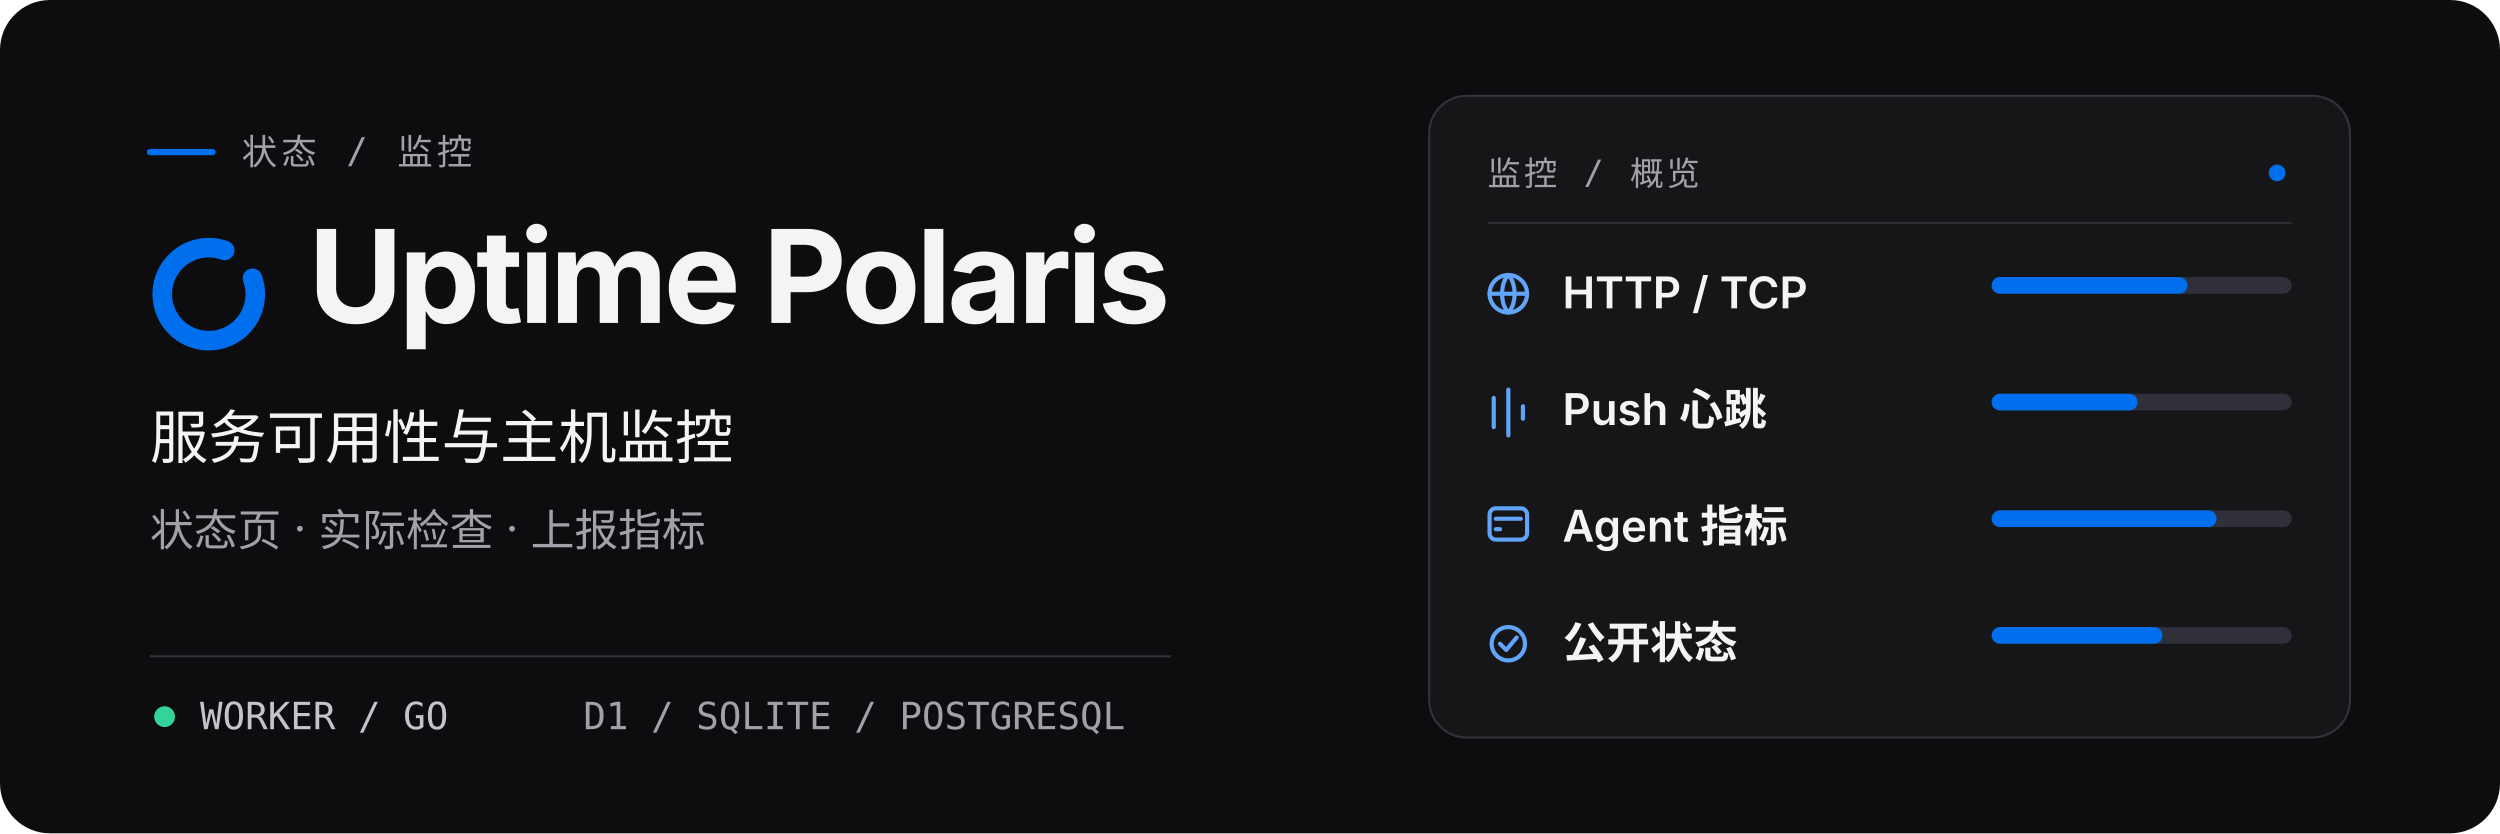
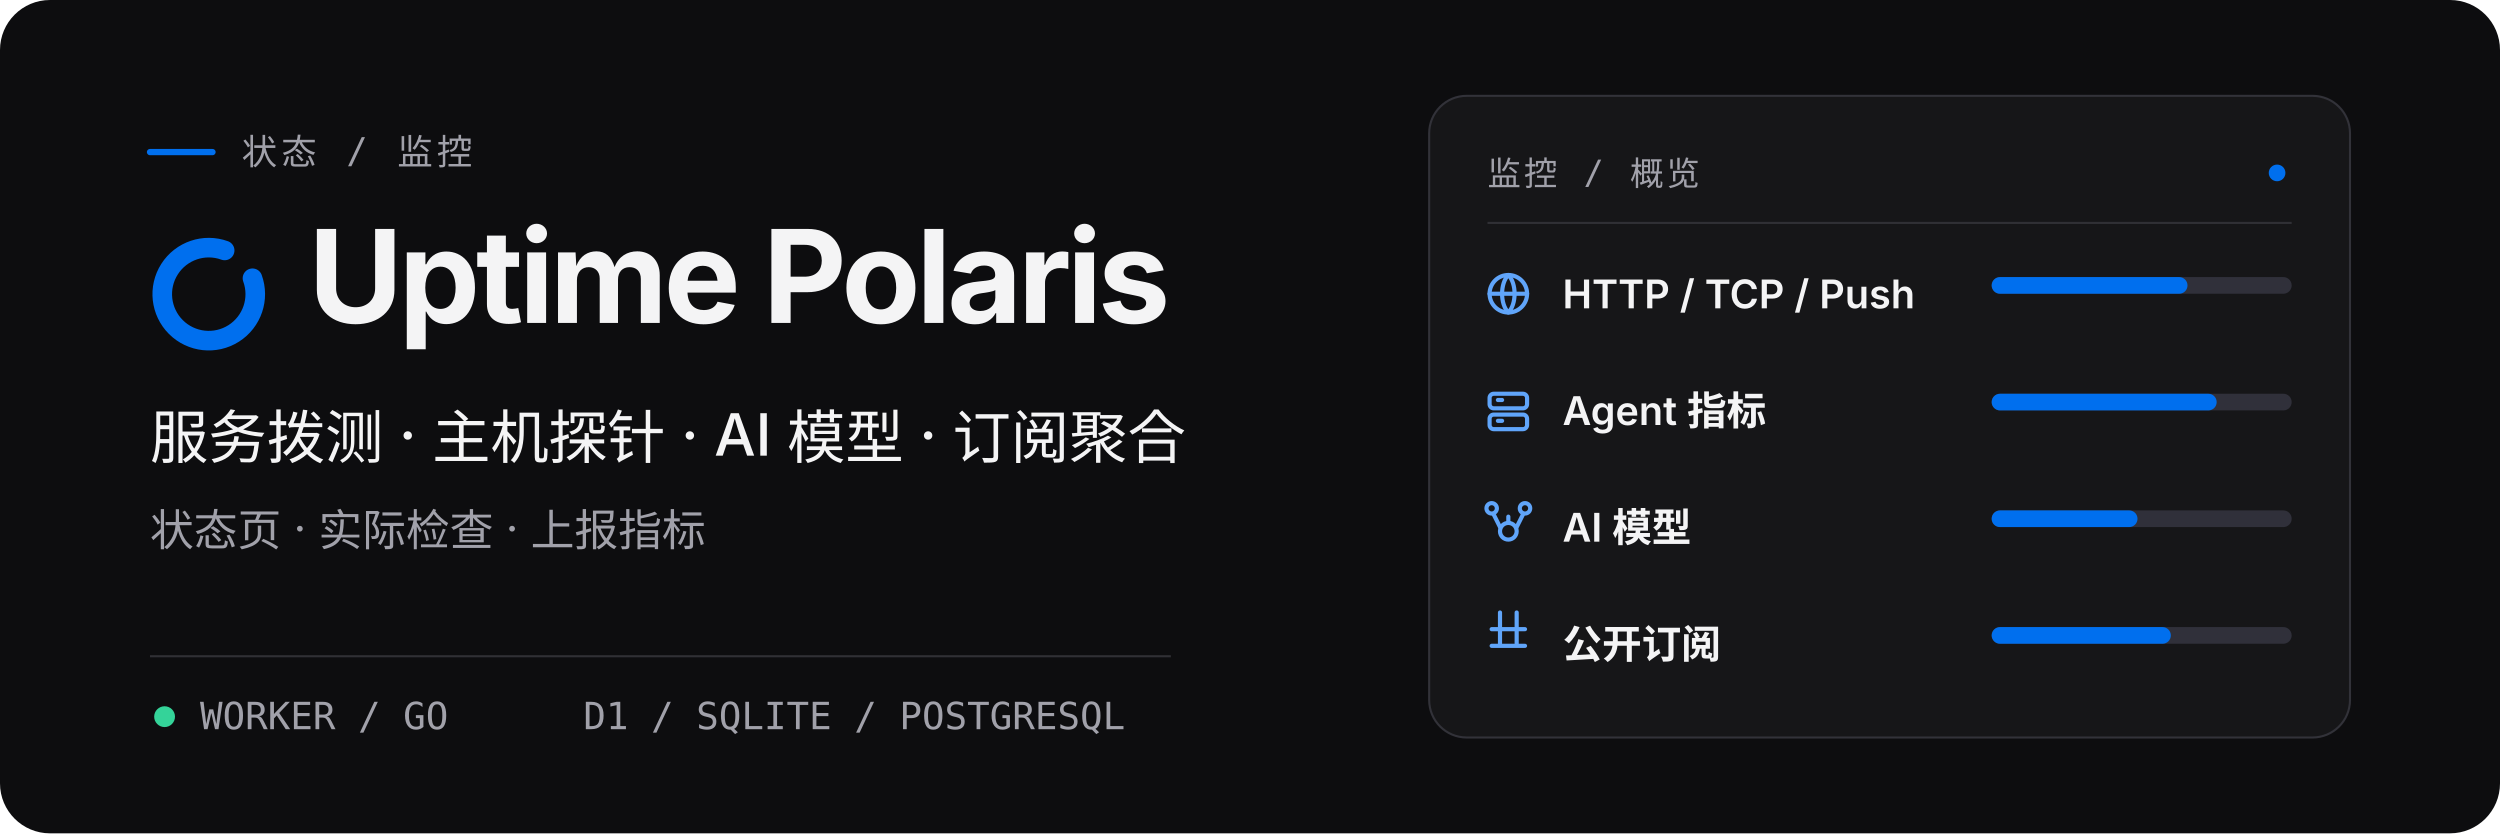
<svg xmlns="http://www.w3.org/2000/svg" width="1200" height="400" viewBox="0 0 1200 400" role="img" aria-labelledby="title desc">
  <rect width="1200" height="400" rx="24" fill="#0d0d0f" />
  <path d="M72 73h30" stroke="#006fee" stroke-width="3" stroke-linecap="round" />
  <text x="116" y="79" fill="#a1a1aa" font-family="ui-monospace, SFMono-Regular, Menlo, Consolas, monospace" font-size="17" letter-spacing="2">状态 / 监控</text>
  <g transform="translate(72 113) scale(2.35) translate(-4 -4)">
    <path d="M24.93 12.75A9.5 9.5 0 1 1 19.25 7.07" fill="none" stroke="#006fee" stroke-width="4" stroke-linecap="round" />
  </g>
  <text x="148" y="155" fill="#f4f4f5" font-family="-apple-system, BlinkMacSystemFont, Segoe UI, sans-serif" font-size="62" font-weight="700" letter-spacing="-2">Uptime Polaris</text>
-   <text x="72" y="220" fill="#f4f4f5" font-family="-apple-system, BlinkMacSystemFont, Segoe UI, sans-serif" font-size="28" font-weight="500">服务可用性与主机监控</text>
+   <text x="72" y="220" fill="#f4f4f5" font-family="-apple-system, BlinkMacSystemFont, Segoe UI, sans-serif" font-size="28" font-weight="500">服务拨测 · 主机探针 · AI 模型 · 订阅聚合</text>
  <text x="72" y="262" fill="#a1a1aa" font-family="-apple-system, BlinkMacSystemFont, Segoe UI, sans-serif" font-size="21">状态页 · 实际检查 · 上报指标</text>
  <path d="M72 315h490" stroke="#303035" stroke-width="1" />
  <circle cx="79" cy="344" r="5" fill="#34d399" />
-   <text x="96" y="350" fill="#c4c4cc" font-family="ui-monospace, SFMono-Regular, Menlo, Consolas, monospace" font-size="18">WORKER / GO</text>
+   <text x="96" y="350" fill="#a1a1aa" font-family="ui-monospace, SFMono-Regular, Menlo, Consolas, monospace" font-size="18">WORKER / GO</text>
  <text x="280" y="350" fill="#a1a1aa" font-family="ui-monospace, SFMono-Regular, Menlo, Consolas, monospace" font-size="18">D1 / SQLITE / POSTGRESQL</text>
  <g transform="translate(686 46)">
    <rect width="442" height="308" rx="18" fill="#161618" stroke="#323239" />
    <text x="28" y="43" fill="#a1a1aa" font-family="ui-monospace, SFMono-Regular, Menlo, Consolas, monospace" font-size="16" letter-spacing="1.5">监控 / 概览</text>
    <circle cx="407" cy="37" r="4" fill="#006fee" />
    <path d="M28 61h386" stroke="#303035" />
-     <g font-family="-apple-system, BlinkMacSystemFont, Segoe UI, sans-serif" font-size="21" font-weight="600" fill="#f4f4f5">
-       <text x="64" y="102">HTTP / TCP</text>
-       <text x="64" y="158">Push 心跳</text>
-       <text x="64" y="214">Agent 指标</text>
-       <text x="64" y="270">公开状态</text>
+     <g font-family="-apple-system, BlinkMacSystemFont, Segoe UI, sans-serif" font-size="19" font-weight="600" fill="#f4f4f5">
+       <text x="64" y="102">HTTP / TCP / Push</text>
+       <text x="64" y="158">Agent 指标</text>
+       <text x="64" y="214">AI 模型</text>
+       <text x="64" y="270">公开订阅</text>
    </g>
    <g fill="none" stroke="#60a5fa" stroke-width="2" stroke-linecap="round" stroke-linejoin="round">
      <circle cx="38" cy="95" r="9" />
      <path d="M29 95h18M38 86c-4 4-4 14 0 18M38 86c4 4 4 14 0 18" />
-       <path d="M31 145v14m7-18v22m7-14v6" />
-       <rect x="29" y="198" width="18" height="15" rx="3" />
-       <path d="M32 203h12M32 208h2" />
-       <circle cx="38" cy="263" r="8" />
-       <path d="m34 263 3 3 5-6" />
+       <rect x="29" y="143" width="18" height="7" rx="2" />
+       <rect x="29" y="153" width="18" height="7" rx="2" />
+       <path d="M33 146h2M33 156h2" />
+       <circle cx="38" cy="209" r="4" />
+       <circle cx="30" cy="198" r="2.5" />
+       <circle cx="46" cy="198" r="2.5" />
+       <path d="M38 205v-3M34 207l-3-6M42 207l3-6" />
+       <path d="M30 256h16M30 264h16M34 248v16M42 248v16" />
    </g>
    <g fill="#30303a">
      <rect x="270" y="87" width="144" height="8" rx="4" />
      <rect x="270" y="143" width="144" height="8" rx="4" />
      <rect x="270" y="199" width="144" height="8" rx="4" />
      <rect x="270" y="255" width="144" height="8" rx="4" />
    </g>
    <g fill="#006fee">
      <rect x="270" y="87" width="94" height="8" rx="4" />
-       <rect x="270" y="143" width="70" height="8" rx="4" />
-       <rect x="270" y="199" width="108" height="8" rx="4" />
-       <rect x="270" y="255" width="82" height="8" rx="4" />
+       <rect x="270" y="143" width="108" height="8" rx="4" />
+       <rect x="270" y="199" width="70" height="8" rx="4" />
+       <rect x="270" y="255" width="86" height="8" rx="4" />
    </g>
  </g>
</svg>
